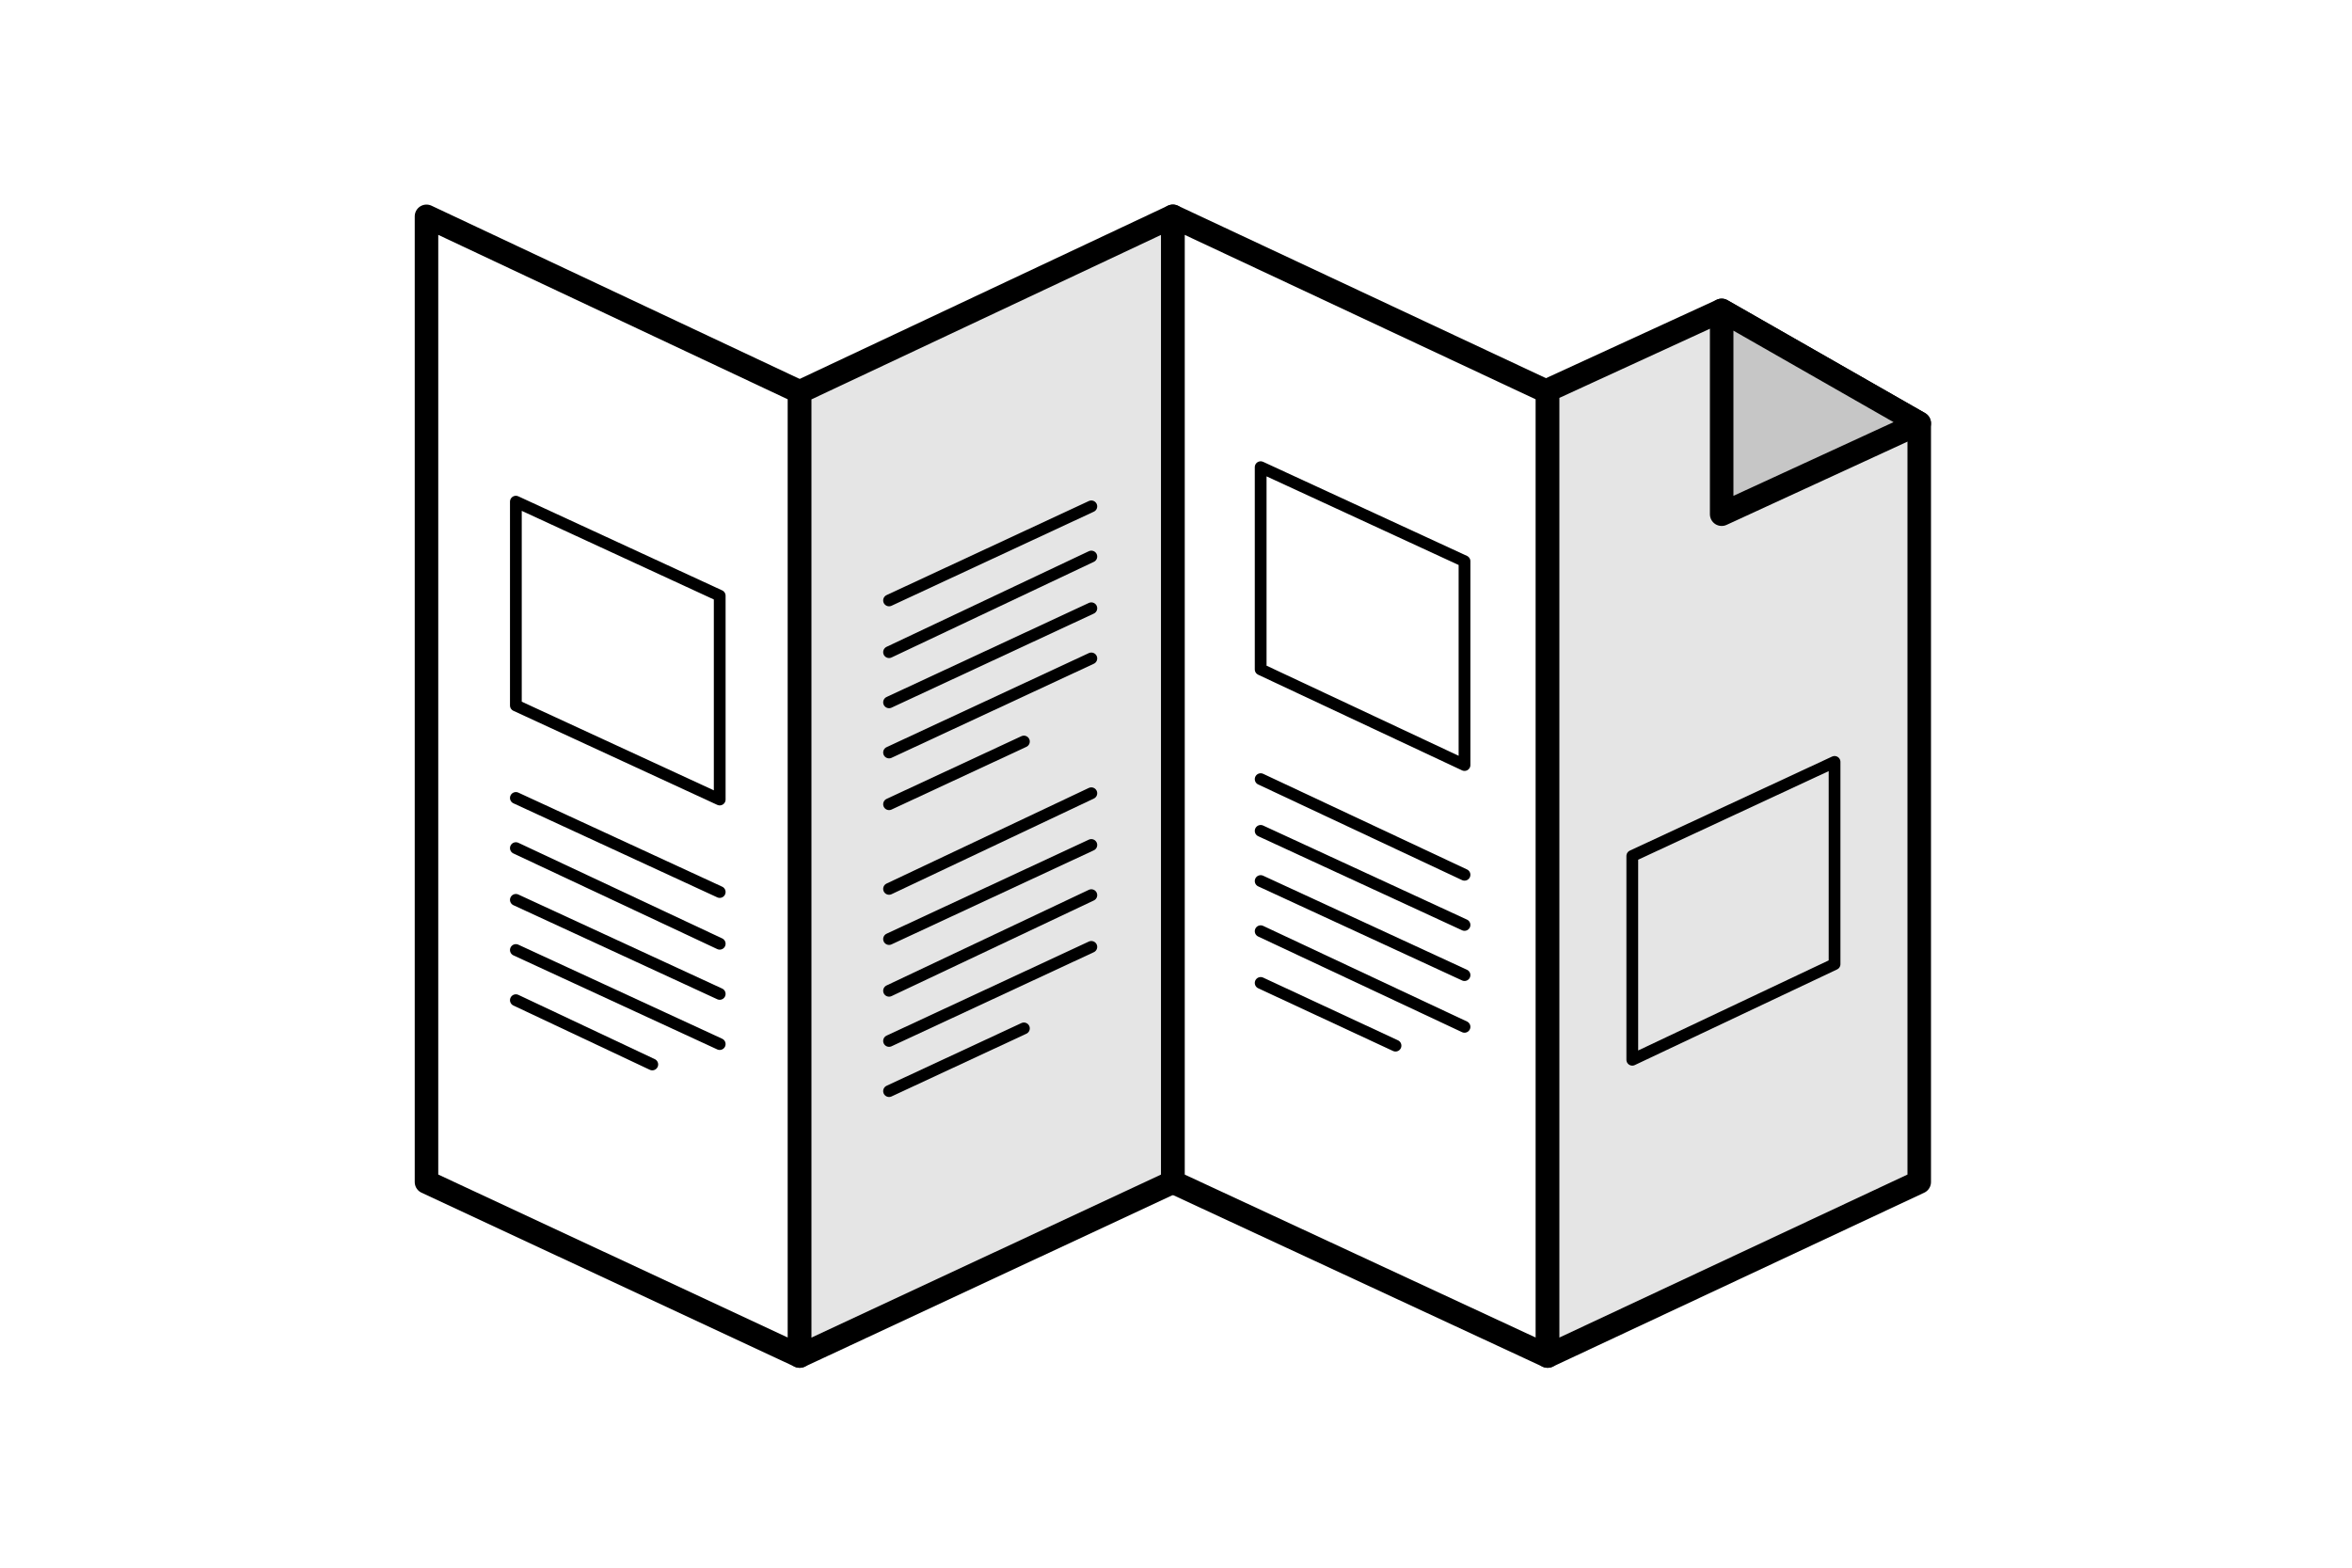
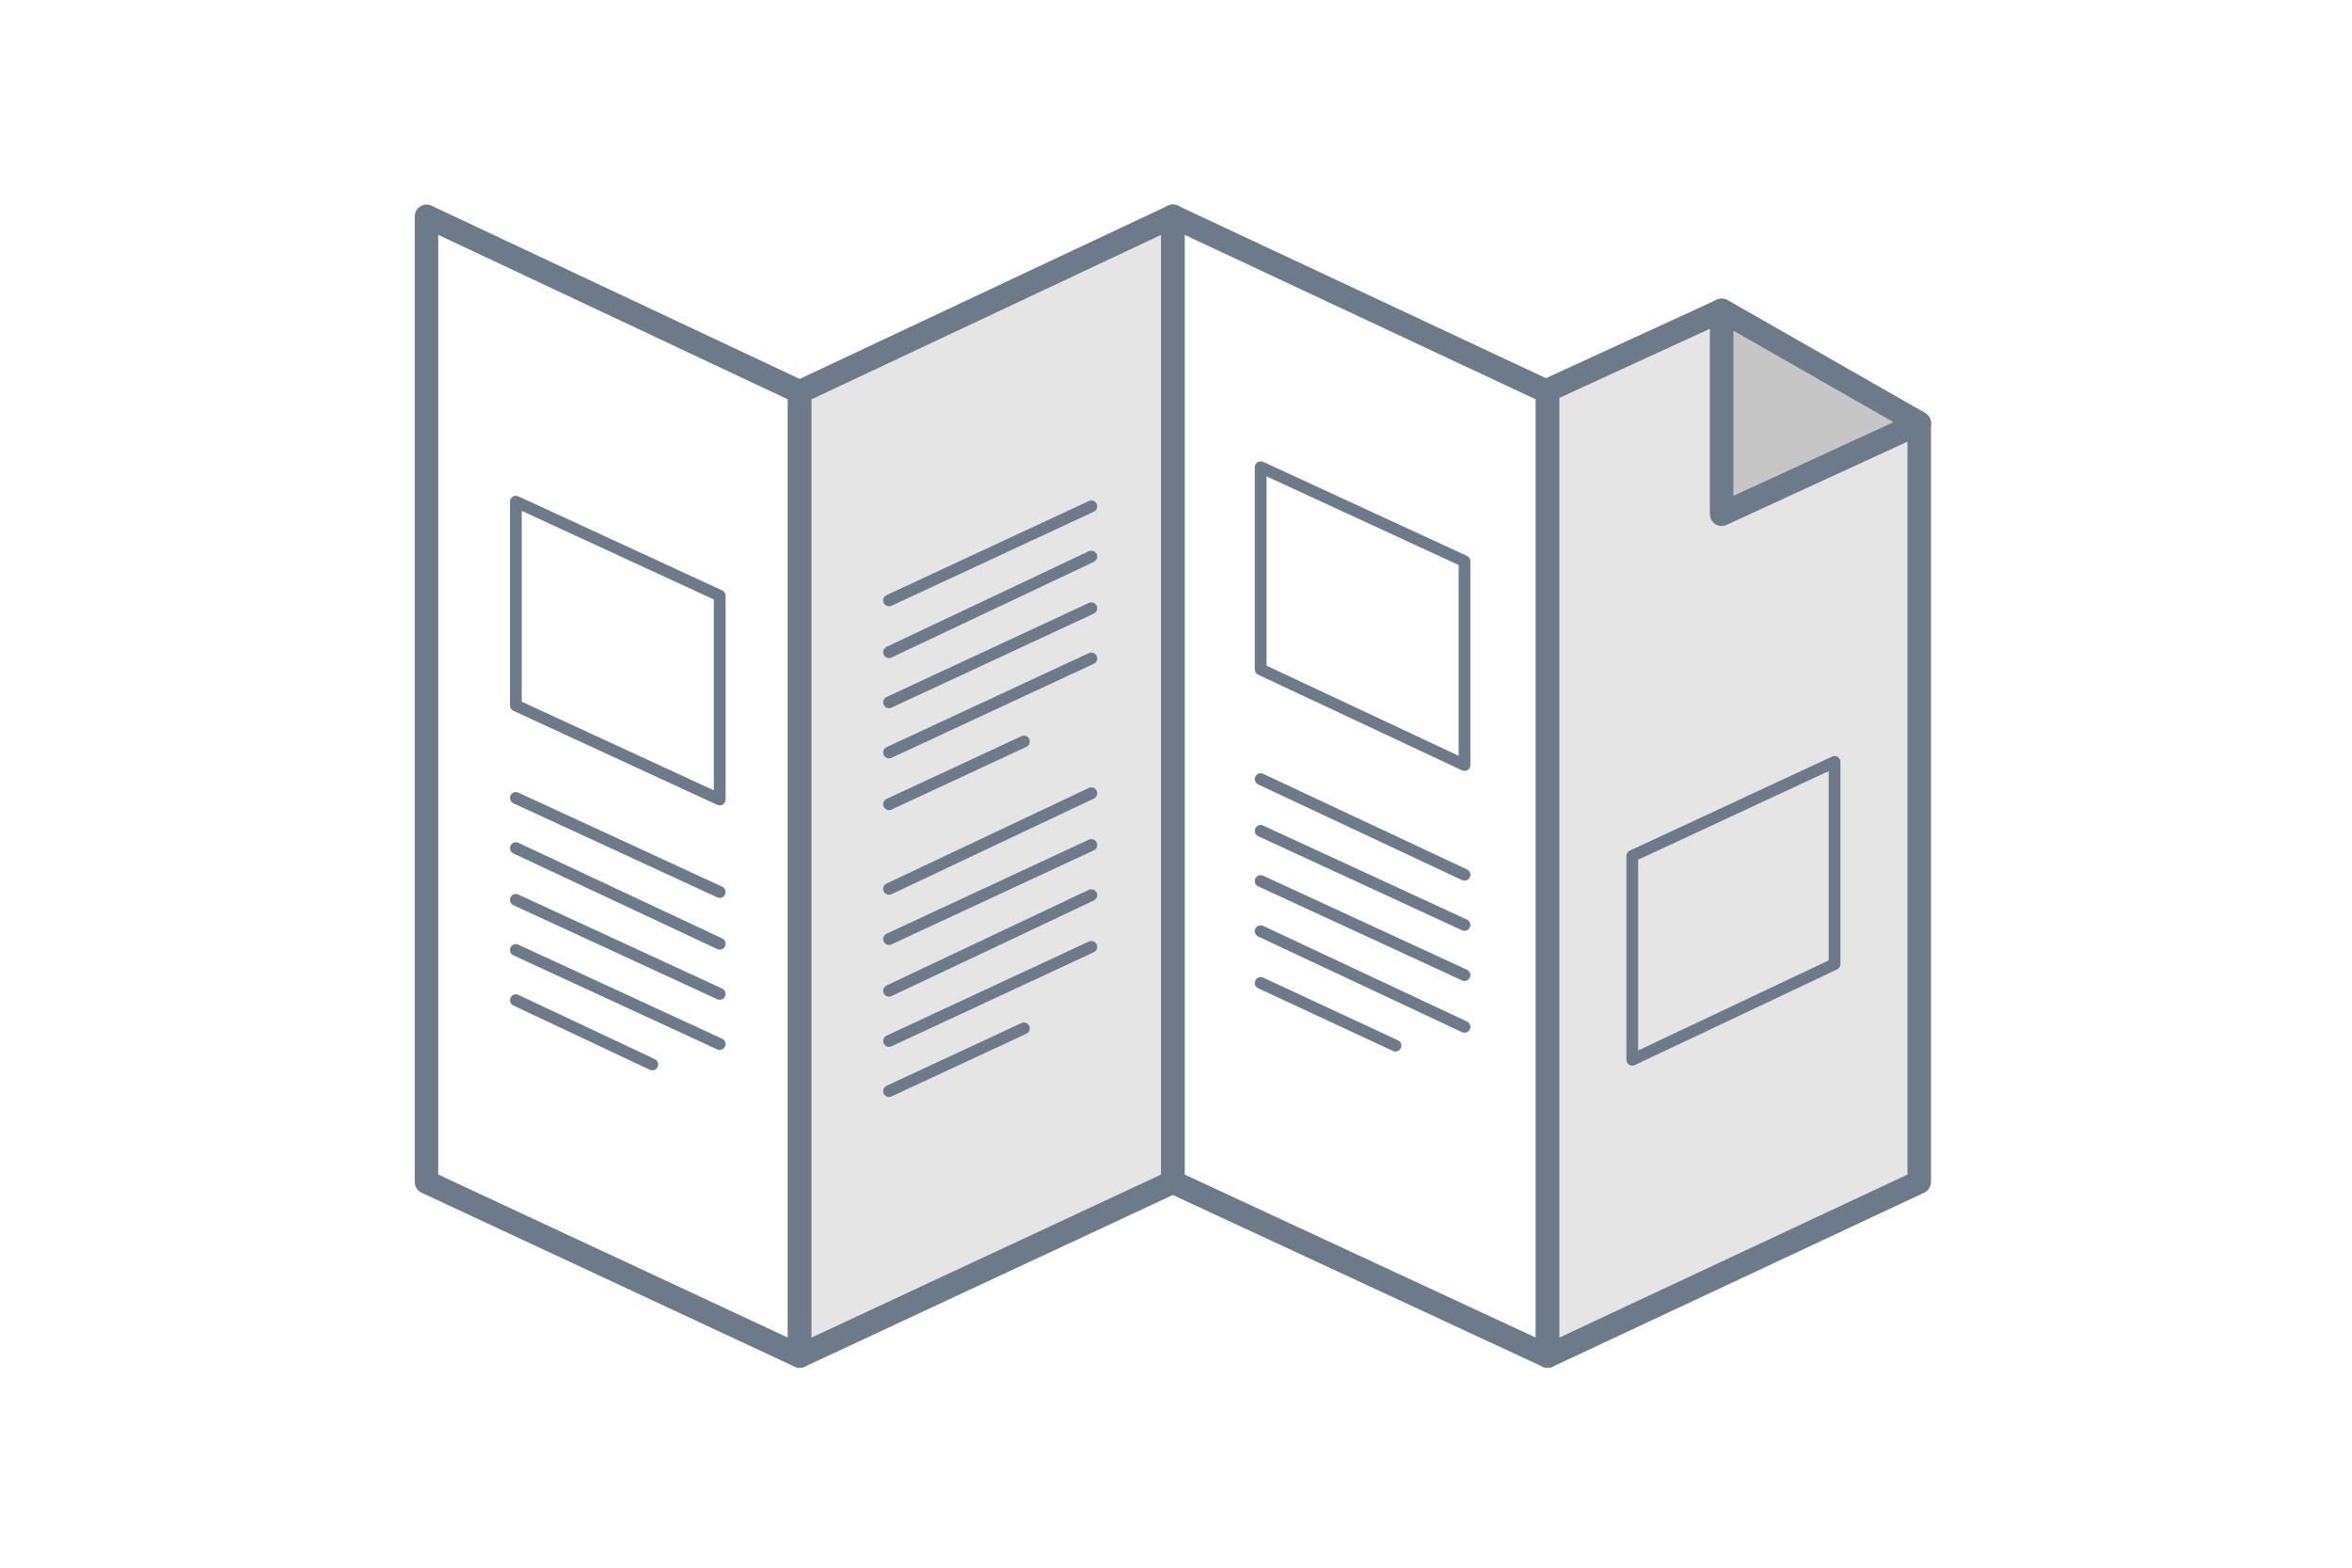
- <svg xmlns="http://www.w3.org/2000/svg" version="1.1" id="Layer_1" x="0px" y="0px" viewBox="0 0 600 400" enable-background="new 0 0 600 400" xml:space="preserve">
-   <polygon fill="none" stroke="#000000" stroke-width="6" stroke-linejoin="round" stroke-miterlimit="10" points="204,346   108.8,301.6 108.8,55.2 204,100 " />
-   <polygon fill="#E5E5E5" stroke="#000000" stroke-width="6" stroke-linejoin="round" stroke-miterlimit="10" points="299.2,301.6   204,346 204,100 299.2,55.2 " />
-   <polygon fill="none" stroke="#000000" stroke-width="6" stroke-linejoin="round" stroke-miterlimit="10" points="394.8,346   299.2,301.6 299.2,55.2 394.8,100 " />
-   <polygon fill="#E5E5E5" stroke="#000000" stroke-width="6" stroke-linejoin="round" stroke-miterlimit="10" points="394.8,99.6   394.8,346 489.6,301.6 489.6,108 439.2,79.2 " />
-   <polygon fill="#C6C6C6" stroke="#000000" stroke-width="6" stroke-linejoin="round" stroke-miterlimit="10" points="439.2,131.2   489.6,108 439.2,79.2 " />
+ <svg xmlns="http://www.w3.org/2000/svg" version="1.1" id="Layer_1" x="0px" y="0px" width="600px" height="400px" viewBox="0 0 600 400" enable-background="new 0 0 600 400" xml:space="preserve">
+   <polygon fill="none" stroke="#6C7A89" stroke-width="6" stroke-linejoin="round" stroke-miterlimit="10" points="204,346   108.8,301.6 108.8,55.2 204,100 " />
+   <polygon fill="#E5E5E5" stroke="#6C7A89" stroke-width="6" stroke-linejoin="round" stroke-miterlimit="10" points="299.2,301.6   204,346 204,100 299.2,55.2 " />
+   <polygon fill="none" stroke="#6C7A89" stroke-width="6" stroke-linejoin="round" stroke-miterlimit="10" points="394.8,346   299.2,301.6 299.2,55.2 394.8,100 " />
+   <polygon fill="#E5E5E5" stroke="#6C7A89" stroke-width="6" stroke-linejoin="round" stroke-miterlimit="10" points="394.8,99.6   394.8,346 489.6,301.6 489.6,108 439.2,79.2 " />
+   <polygon fill="#C6C6C6" stroke="#6C7A89" stroke-width="6" stroke-linejoin="round" stroke-miterlimit="10" points="439.2,131.2   489.6,108 439.2,79.2 " />
  <g>
-     <line fill="none" stroke="#000000" stroke-width="3" stroke-linecap="round" stroke-linejoin="round" stroke-miterlimit="10" x1="131.6" y1="203.6" x2="183.6" y2="227.6" />
-     <line fill="none" stroke="#000000" stroke-width="3" stroke-linecap="round" stroke-linejoin="round" stroke-miterlimit="10" x1="131.6" y1="216.4" x2="183.6" y2="240.8" />
-     <line fill="none" stroke="#000000" stroke-width="3" stroke-linecap="round" stroke-linejoin="round" stroke-miterlimit="10" x1="131.6" y1="229.6" x2="183.6" y2="253.6" />
-     <line fill="none" stroke="#000000" stroke-width="3" stroke-linecap="round" stroke-linejoin="round" stroke-miterlimit="10" x1="131.6" y1="242.4" x2="183.6" y2="266.4" />
-     <line fill="none" stroke="#000000" stroke-width="3" stroke-linecap="round" stroke-linejoin="round" stroke-miterlimit="10" x1="131.6" y1="255.2" x2="166.4" y2="271.6" />
+     <line fill="none" stroke="#6C7A89" stroke-width="3" stroke-linecap="round" stroke-linejoin="round" stroke-miterlimit="10" x1="131.6" y1="203.6" x2="183.6" y2="227.6" />
+     <line fill="none" stroke="#6C7A89" stroke-width="3" stroke-linecap="round" stroke-linejoin="round" stroke-miterlimit="10" x1="131.6" y1="216.4" x2="183.6" y2="240.8" />
+     <line fill="none" stroke="#6C7A89" stroke-width="3" stroke-linecap="round" stroke-linejoin="round" stroke-miterlimit="10" x1="131.6" y1="229.6" x2="183.6" y2="253.6" />
+     <line fill="none" stroke="#6C7A89" stroke-width="3" stroke-linecap="round" stroke-linejoin="round" stroke-miterlimit="10" x1="131.6" y1="242.4" x2="183.6" y2="266.4" />
+     <line fill="none" stroke="#6C7A89" stroke-width="3" stroke-linecap="round" stroke-linejoin="round" stroke-miterlimit="10" x1="131.6" y1="255.2" x2="166.4" y2="271.6" />
  </g>
-   <line fill="none" stroke="#000000" stroke-width="3" stroke-linecap="round" stroke-linejoin="round" stroke-miterlimit="10" x1="226.8" y1="226.8" x2="278.4" y2="202.4" />
-   <line fill="none" stroke="#000000" stroke-width="3" stroke-linecap="round" stroke-linejoin="round" stroke-miterlimit="10" x1="226.8" y1="239.6" x2="278.4" y2="215.6" />
-   <line fill="none" stroke="#000000" stroke-width="3" stroke-linecap="round" stroke-linejoin="round" stroke-miterlimit="10" x1="226.8" y1="252.8" x2="278.4" y2="228.4" />
-   <line fill="none" stroke="#000000" stroke-width="3" stroke-linecap="round" stroke-linejoin="round" stroke-miterlimit="10" x1="226.8" y1="265.6" x2="278.4" y2="241.6" />
-   <line fill="none" stroke="#000000" stroke-width="3" stroke-linecap="round" stroke-linejoin="round" stroke-miterlimit="10" x1="226.8" y1="278.4" x2="261.2" y2="262.4" />
+   <line fill="none" stroke="#6C7A89" stroke-width="3" stroke-linecap="round" stroke-linejoin="round" stroke-miterlimit="10" x1="226.8" y1="226.8" x2="278.4" y2="202.4" />
+   <line fill="none" stroke="#6C7A89" stroke-width="3" stroke-linecap="round" stroke-linejoin="round" stroke-miterlimit="10" x1="226.8" y1="239.6" x2="278.4" y2="215.6" />
+   <line fill="none" stroke="#6C7A89" stroke-width="3" stroke-linecap="round" stroke-linejoin="round" stroke-miterlimit="10" x1="226.8" y1="252.8" x2="278.4" y2="228.4" />
+   <line fill="none" stroke="#6C7A89" stroke-width="3" stroke-linecap="round" stroke-linejoin="round" stroke-miterlimit="10" x1="226.8" y1="265.6" x2="278.4" y2="241.6" />
+   <line fill="none" stroke="#6C7A89" stroke-width="3" stroke-linecap="round" stroke-linejoin="round" stroke-miterlimit="10" x1="226.8" y1="278.4" x2="261.2" y2="262.4" />
  <g>
-     <line fill="none" stroke="#000000" stroke-width="3" stroke-linecap="round" stroke-linejoin="round" stroke-miterlimit="10" x1="226.8" y1="153.2" x2="278.4" y2="129.2" />
-     <line fill="none" stroke="#000000" stroke-width="3" stroke-linecap="round" stroke-linejoin="round" stroke-miterlimit="10" x1="226.8" y1="166.4" x2="278.4" y2="142" />
-     <line fill="none" stroke="#000000" stroke-width="3" stroke-linecap="round" stroke-linejoin="round" stroke-miterlimit="10" x1="226.8" y1="179.2" x2="278.4" y2="155.2" />
-     <line fill="none" stroke="#000000" stroke-width="3" stroke-linecap="round" stroke-linejoin="round" stroke-miterlimit="10" x1="226.8" y1="192" x2="278.4" y2="168" />
-     <line fill="none" stroke="#000000" stroke-width="3" stroke-linecap="round" stroke-linejoin="round" stroke-miterlimit="10" x1="226.8" y1="205.2" x2="261.2" y2="189.2" />
+     <line fill="none" stroke="#6C7A89" stroke-width="3" stroke-linecap="round" stroke-linejoin="round" stroke-miterlimit="10" x1="226.8" y1="153.2" x2="278.4" y2="129.2" />
+     <line fill="none" stroke="#6C7A89" stroke-width="3" stroke-linecap="round" stroke-linejoin="round" stroke-miterlimit="10" x1="226.8" y1="166.4" x2="278.4" y2="142" />
+     <line fill="none" stroke="#6C7A89" stroke-width="3" stroke-linecap="round" stroke-linejoin="round" stroke-miterlimit="10" x1="226.8" y1="179.2" x2="278.4" y2="155.2" />
+     <line fill="none" stroke="#6C7A89" stroke-width="3" stroke-linecap="round" stroke-linejoin="round" stroke-miterlimit="10" x1="226.8" y1="192" x2="278.4" y2="168" />
+     <line fill="none" stroke="#6C7A89" stroke-width="3" stroke-linecap="round" stroke-linejoin="round" stroke-miterlimit="10" x1="226.8" y1="205.2" x2="261.2" y2="189.2" />
  </g>
-   <polygon fill="none" stroke="#000000" stroke-width="3" stroke-linecap="round" stroke-linejoin="round" stroke-miterlimit="10" points="  131.6,128 183.6,152 183.6,204 131.6,180 " />
+   <polygon fill="none" stroke="#6C7A89" stroke-width="3" stroke-linecap="round" stroke-linejoin="round" stroke-miterlimit="10" points="  131.6,128 183.6,152 183.6,204 131.6,180 " />
  <g>
-     <line fill="none" stroke="#000000" stroke-width="3" stroke-linecap="round" stroke-linejoin="round" stroke-miterlimit="10" x1="321.6" y1="198.8" x2="373.6" y2="223.2" />
-     <line fill="none" stroke="#000000" stroke-width="3" stroke-linecap="round" stroke-linejoin="round" stroke-miterlimit="10" x1="321.6" y1="212" x2="373.6" y2="236" />
-     <line fill="none" stroke="#000000" stroke-width="3" stroke-linecap="round" stroke-linejoin="round" stroke-miterlimit="10" x1="321.6" y1="224.8" x2="373.6" y2="248.8" />
-     <line fill="none" stroke="#000000" stroke-width="3" stroke-linecap="round" stroke-linejoin="round" stroke-miterlimit="10" x1="321.6" y1="237.6" x2="373.6" y2="262" />
-     <line fill="none" stroke="#000000" stroke-width="3" stroke-linecap="round" stroke-linejoin="round" stroke-miterlimit="10" x1="321.6" y1="250.8" x2="356" y2="266.8" />
+     <line fill="none" stroke="#6C7A89" stroke-width="3" stroke-linecap="round" stroke-linejoin="round" stroke-miterlimit="10" x1="321.6" y1="198.8" x2="373.6" y2="223.2" />
+     <line fill="none" stroke="#6C7A89" stroke-width="3" stroke-linecap="round" stroke-linejoin="round" stroke-miterlimit="10" x1="321.6" y1="212" x2="373.6" y2="236" />
+     <line fill="none" stroke="#6C7A89" stroke-width="3" stroke-linecap="round" stroke-linejoin="round" stroke-miterlimit="10" x1="321.6" y1="224.8" x2="373.6" y2="248.8" />
+     <line fill="none" stroke="#6C7A89" stroke-width="3" stroke-linecap="round" stroke-linejoin="round" stroke-miterlimit="10" x1="321.6" y1="237.6" x2="373.6" y2="262" />
+     <line fill="none" stroke="#6C7A89" stroke-width="3" stroke-linecap="round" stroke-linejoin="round" stroke-miterlimit="10" x1="321.6" y1="250.8" x2="356" y2="266.8" />
  </g>
-   <polygon fill="none" stroke="#000000" stroke-width="3" stroke-linecap="round" stroke-linejoin="round" stroke-miterlimit="10" points="  321.6,119.2 373.6,143.2 373.6,195.2 321.6,170.8 " />
-   <polygon fill="none" stroke="#000000" stroke-width="3" stroke-linecap="round" stroke-linejoin="round" stroke-miterlimit="10" points="  416.4,218.4 468,194.4 468,246 416.4,270.4 " />
+   <polygon fill="none" stroke="#6C7A89" stroke-width="3" stroke-linecap="round" stroke-linejoin="round" stroke-miterlimit="10" points="  321.6,119.2 373.6,143.2 373.6,195.2 321.6,170.8 " />
+   <polygon fill="none" stroke="#6C7A89" stroke-width="3" stroke-linecap="round" stroke-linejoin="round" stroke-miterlimit="10" points="  416.4,218.4 468,194.4 468,246 416.4,270.4 " />
</svg>
